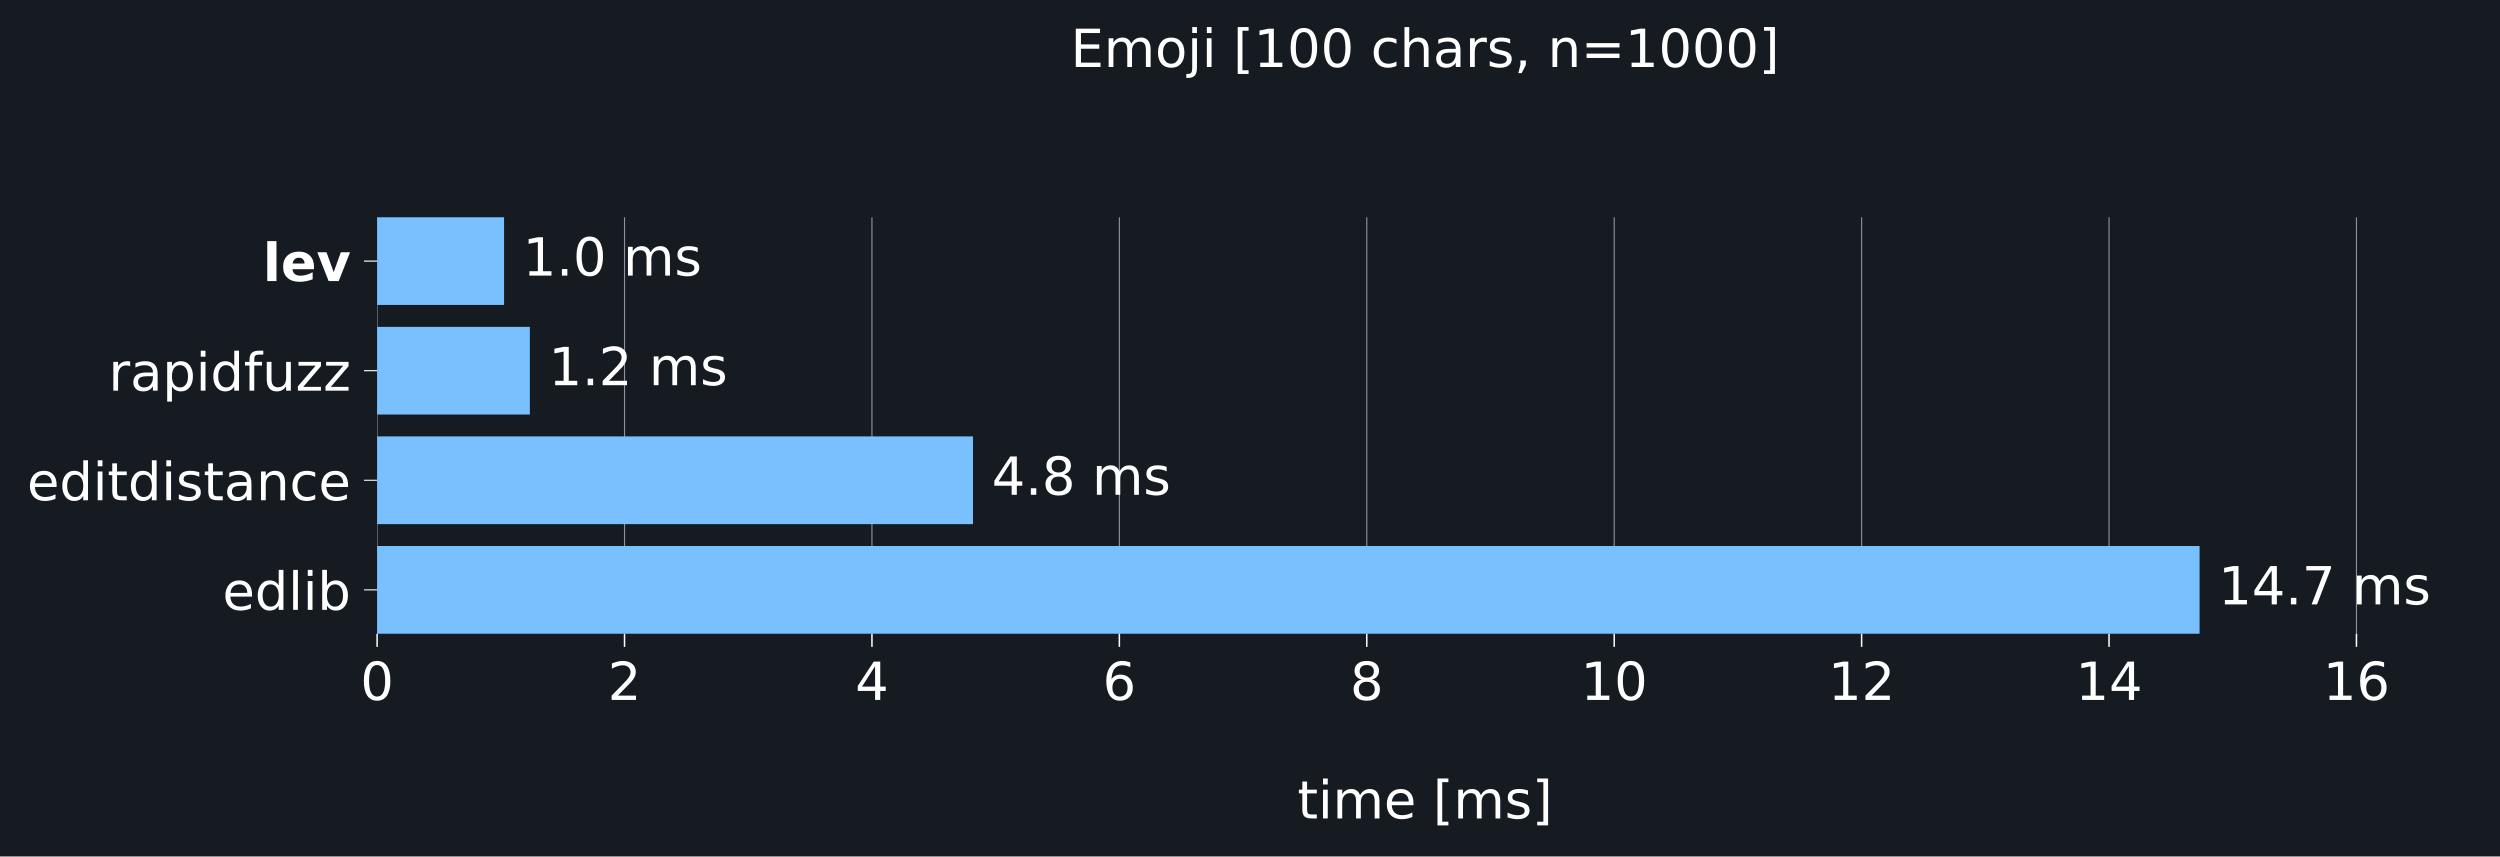
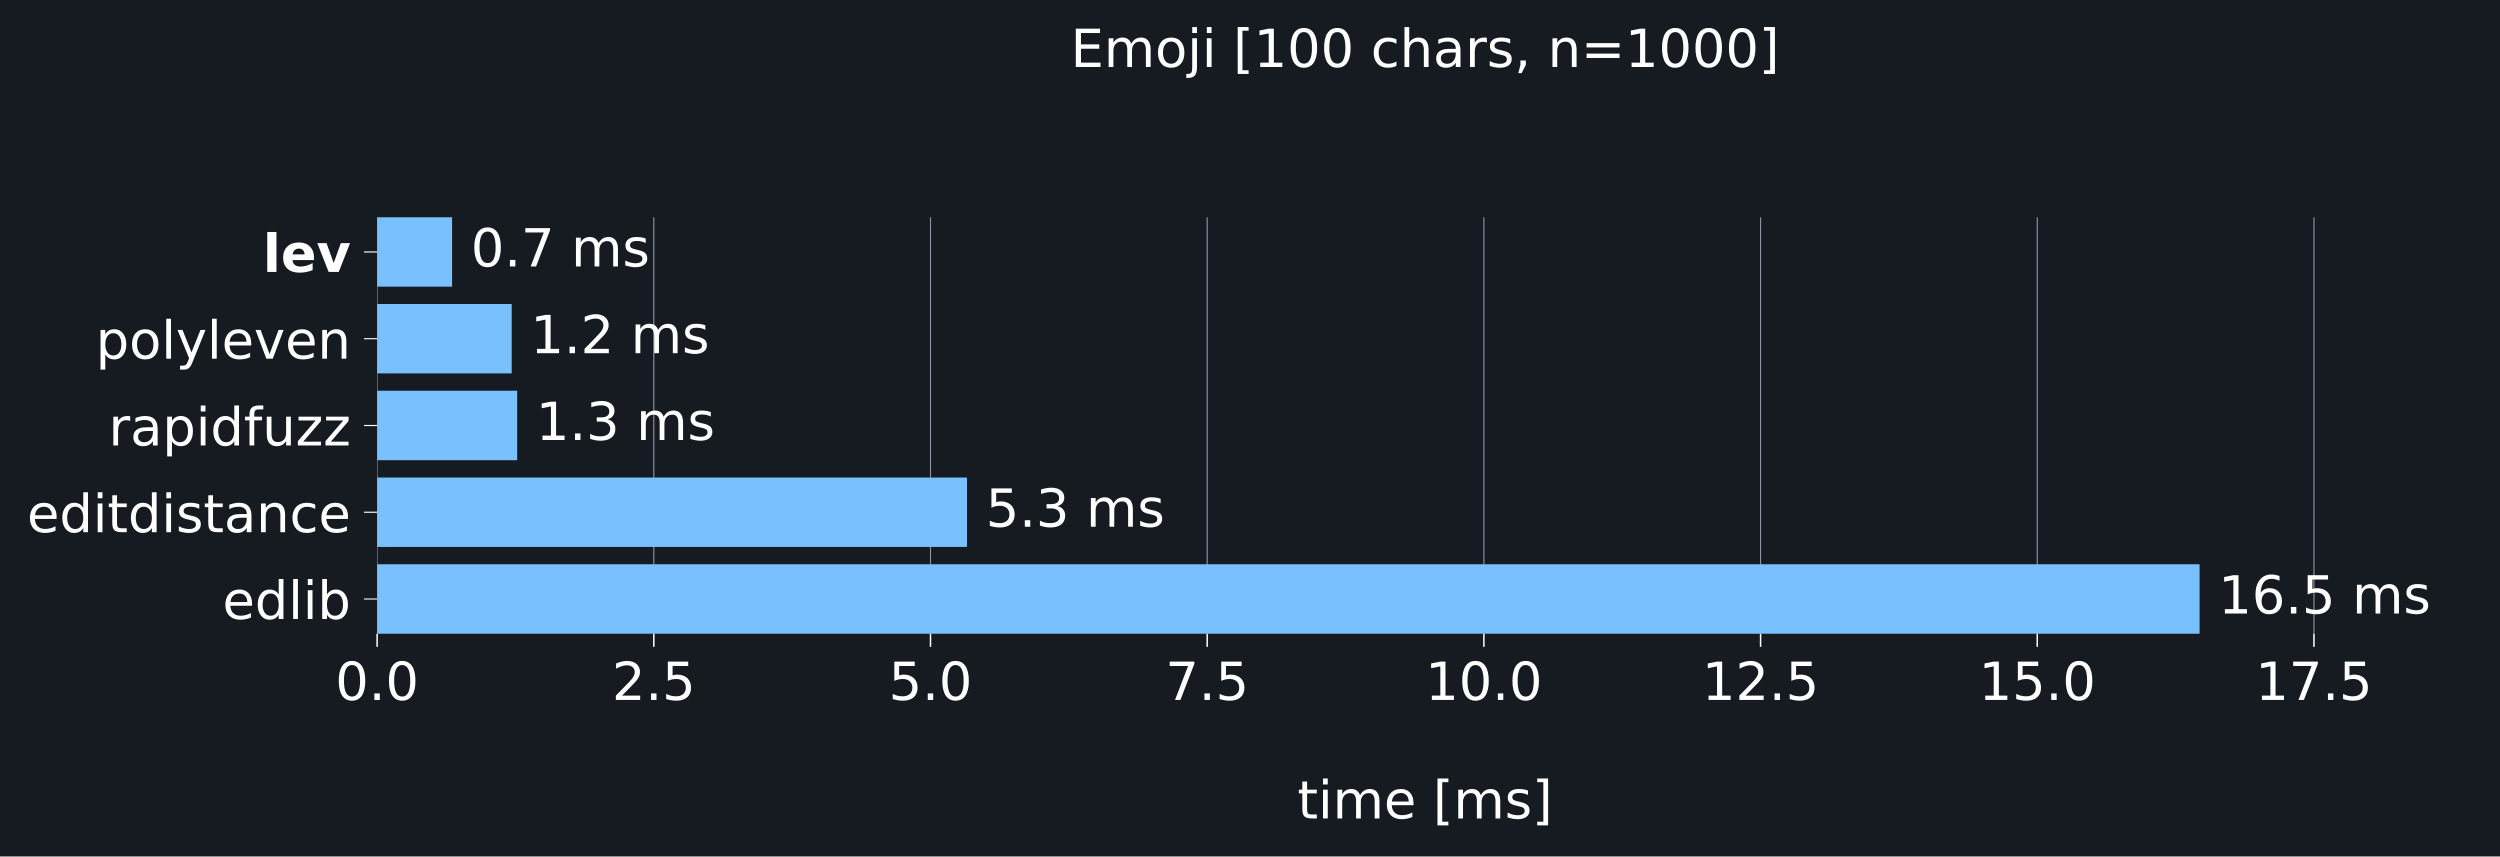
<svg xmlns="http://www.w3.org/2000/svg" xmlns:xlink="http://www.w3.org/1999/xlink" width="665.603pt" height="228.017pt" viewBox="0 0 665.603 228.017" version="1.1">
  <defs>
    <style type="text/css">*{stroke-linejoin: round; stroke-linecap: butt}</style>
  </defs>
  <g id="figure_1">
    <g id="patch_1">
      <path d="M 0 228.017 L 665.603 228.017 L 665.603 0 L 0 0 z " style="fill: #161b22" />
    </g>
    <g id="axes_1">
      <g id="patch_2">
        <path d="M 100.403 168.718 L 658.403 168.718 L 658.403 57.838 L 100.403 57.838 z " style="fill: #161b22" />
      </g>
      <g id="matplotlib.axis_1">
        <g id="xtick_1">
          <g id="line2d_1">
-             <path d="M 100.403 168.718 L 100.403 57.838 " clip-path="url(#pc20ee26c88)" style="fill: none; stroke: #8b949e; stroke-width: 0.3; stroke-linecap: square" />
+             <path d="M 100.403 168.718 L 100.403 57.838 " clip-path="url(#pb928fd0d01)" style="fill: none; stroke: #8b949e; stroke-width: 0.3; stroke-linecap: square" />
          </g>
          <g id="line2d_2">
            <defs>
-               <path id="m8f534c6c81" d="M 0 0 L 0 3.5 " style="stroke: #ffffff; stroke-width: 0.4" />
+               <path id="mb6491481a8" d="M 0 0 L 0 3.5 " style="stroke: #ffffff; stroke-width: 0.4" />
            </defs>
            <g>
-               <use xlink:href="#m8f534c6c81" x="100.403" y="168.718" style="fill: #ffffff; stroke: #ffffff; stroke-width: 0.4" />
+               <use xlink:href="#mb6491481a8" x="100.403" y="168.718" style="fill: #ffffff; stroke: #ffffff; stroke-width: 0.4" />
            </g>
          </g>
          <g id="text_1">
-             <g style="fill: #ffffff" transform="translate(95.94906 186.3556) scale(0.14 -0.14)">
+             <g style="fill: #ffffff" transform="translate(89.27062 186.3556) scale(0.14 -0.14)">
              <defs>
                <path id="DejaVuSans-30" d="M 2034 4250 Q 1547 4250 1301 3770 Q 1056 3291 1056 2328 Q 1056 1369 1301 889 Q 1547 409 2034 409 Q 2525 409 2770 889 Q 3016 1369 3016 2328 Q 3016 3291 2770 3770 Q 2525 4250 2034 4250 z M 2034 4750 Q 2819 4750 3233 4129 Q 3647 3509 3647 2328 Q 3647 1150 3233 529 Q 2819 -91 2034 -91 Q 1250 -91 836 529 Q 422 1150 422 2328 Q 422 3509 836 4129 Q 1250 4750 2034 4750 z " transform="scale(0.015625)" />
+                 <path id="DejaVuSans-2e" d="M 684 794 L 1344 794 L 1344 0 L 684 0 L 684 794 z " transform="scale(0.015625)" />
              </defs>
              <use xlink:href="#DejaVuSans-30" />
+               <use xlink:href="#DejaVuSans-2e" transform="translate(63.62305 0)" />
+               <use xlink:href="#DejaVuSans-30" transform="translate(95.41016 0)" />
            </g>
          </g>
        </g>
        <g id="xtick_2">
          <g id="line2d_3">
-             <path d="M 166.276 168.718 L 166.276 57.838 " clip-path="url(#pc20ee26c88)" style="fill: none; stroke: #8b949e; stroke-width: 0.3; stroke-linecap: square" />
+             <path d="M 174.069 168.718 L 174.069 57.838 " clip-path="url(#pb928fd0d01)" style="fill: none; stroke: #8b949e; stroke-width: 0.3; stroke-linecap: square" />
          </g>
          <g id="line2d_4">
            <g>
-               <use xlink:href="#m8f534c6c81" x="166.276" y="168.718" style="fill: #ffffff; stroke: #ffffff; stroke-width: 0.4" />
+               <use xlink:href="#mb6491481a8" x="174.069" y="168.718" style="fill: #ffffff; stroke: #ffffff; stroke-width: 0.4" />
            </g>
          </g>
          <g id="text_2">
-             <g style="fill: #ffffff" transform="translate(161.8218 186.3556) scale(0.14 -0.14)">
+             <g style="fill: #ffffff" transform="translate(162.9372 186.3556) scale(0.14 -0.14)">
              <defs>
                <path id="DejaVuSans-32" d="M 1228 531 L 3431 531 L 3431 0 L 469 0 L 469 531 Q 828 903 1448 1529 Q 2069 2156 2228 2338 Q 2531 2678 2651 2914 Q 2772 3150 2772 3378 Q 2772 3750 2511 3984 Q 2250 4219 1831 4219 Q 1534 4219 1204 4116 Q 875 4013 500 3803 L 500 4441 Q 881 4594 1212 4672 Q 1544 4750 1819 4750 Q 2544 4750 2975 4387 Q 3406 4025 3406 3419 Q 3406 3131 3298 2873 Q 3191 2616 2906 2266 Q 2828 2175 2409 1742 Q 1991 1309 1228 531 z " transform="scale(0.015625)" />
+                 <path id="DejaVuSans-35" d="M 691 4666 L 3169 4666 L 3169 4134 L 1269 4134 L 1269 2991 Q 1406 3038 1543 3061 Q 1681 3084 1819 3084 Q 2600 3084 3056 2656 Q 3513 2228 3513 1497 Q 3513 744 3044 326 Q 2575 -91 1722 -91 Q 1428 -91 1123 -41 Q 819 9 494 109 L 494 744 Q 775 591 1075 516 Q 1375 441 1709 441 Q 2250 441 2565 725 Q 2881 1009 2881 1497 Q 2881 1984 2565 2268 Q 2250 2553 1709 2553 Q 1456 2553 1204 2497 Q 953 2441 691 2322 L 691 4666 z " transform="scale(0.015625)" />
              </defs>
              <use xlink:href="#DejaVuSans-32" />
+               <use xlink:href="#DejaVuSans-2e" transform="translate(63.62305 0)" />
+               <use xlink:href="#DejaVuSans-35" transform="translate(95.41016 0)" />
            </g>
          </g>
        </g>
        <g id="xtick_3">
          <g id="line2d_5">
-             <path d="M 232.148 168.718 L 232.148 57.838 " clip-path="url(#pc20ee26c88)" style="fill: none; stroke: #8b949e; stroke-width: 0.3; stroke-linecap: square" />
+             <path d="M 247.736 168.718 L 247.736 57.838 " clip-path="url(#pb928fd0d01)" style="fill: none; stroke: #8b949e; stroke-width: 0.3; stroke-linecap: square" />
          </g>
          <g id="line2d_6">
            <g>
-               <use xlink:href="#m8f534c6c81" x="232.148" y="168.718" style="fill: #ffffff; stroke: #ffffff; stroke-width: 0.4" />
+               <use xlink:href="#mb6491481a8" x="247.736" y="168.718" style="fill: #ffffff; stroke: #ffffff; stroke-width: 0.4" />
            </g>
          </g>
          <g id="text_3">
-             <g style="fill: #ffffff" transform="translate(227.6946 186.3556) scale(0.14 -0.14)">
-               <defs>
-                 <path id="DejaVuSans-34" d="M 2419 4116 L 825 1625 L 2419 1625 L 2419 4116 z M 2253 4666 L 3047 4666 L 3047 1625 L 3713 1625 L 3713 1100 L 3047 1100 L 3047 0 L 2419 0 L 2419 1100 L 313 1100 L 313 1709 L 2253 4666 z " transform="scale(0.015625)" />
-               </defs>
-               <use xlink:href="#DejaVuSans-34" />
+             <g style="fill: #ffffff" transform="translate(236.6038 186.3556) scale(0.14 -0.14)">
+               <use xlink:href="#DejaVuSans-35" />
+               <use xlink:href="#DejaVuSans-2e" transform="translate(63.62305 0)" />
+               <use xlink:href="#DejaVuSans-30" transform="translate(95.41016 0)" />
            </g>
          </g>
        </g>
        <g id="xtick_4">
          <g id="line2d_7">
-             <path d="M 298.021 168.718 L 298.021 57.838 " clip-path="url(#pc20ee26c88)" style="fill: none; stroke: #8b949e; stroke-width: 0.3; stroke-linecap: square" />
+             <path d="M 321.403 168.718 L 321.403 57.838 " clip-path="url(#pb928fd0d01)" style="fill: none; stroke: #8b949e; stroke-width: 0.3; stroke-linecap: square" />
          </g>
          <g id="line2d_8">
            <g>
-               <use xlink:href="#m8f534c6c81" x="298.021" y="168.718" style="fill: #ffffff; stroke: #ffffff; stroke-width: 0.4" />
+               <use xlink:href="#mb6491481a8" x="321.403" y="168.718" style="fill: #ffffff; stroke: #ffffff; stroke-width: 0.4" />
            </g>
          </g>
          <g id="text_4">
-             <g style="fill: #ffffff" transform="translate(293.5674 186.3556) scale(0.14 -0.14)">
-               <defs>
-                 <path id="DejaVuSans-36" d="M 2113 2584 Q 1688 2584 1439 2293 Q 1191 2003 1191 1497 Q 1191 994 1439 701 Q 1688 409 2113 409 Q 2538 409 2786 701 Q 3034 994 3034 1497 Q 3034 2003 2786 2293 Q 2538 2584 2113 2584 z M 3366 4563 L 3366 3988 Q 3128 4100 2886 4159 Q 2644 4219 2406 4219 Q 1781 4219 1451 3797 Q 1122 3375 1075 2522 Q 1259 2794 1537 2939 Q 1816 3084 2150 3084 Q 2853 3084 3261 2657 Q 3669 2231 3669 1497 Q 3669 778 3244 343 Q 2819 -91 2113 -91 Q 1303 -91 875 529 Q 447 1150 447 2328 Q 447 3434 972 4092 Q 1497 4750 2381 4750 Q 2619 4750 2861 4703 Q 3103 4656 3366 4563 z " transform="scale(0.015625)" />
-               </defs>
-               <use xlink:href="#DejaVuSans-36" />
+             <g style="fill: #ffffff" transform="translate(310.2704 186.3556) scale(0.14 -0.14)">
+               <defs>
+                 <path id="DejaVuSans-37" d="M 525 4666 L 3525 4666 L 3525 4397 L 1831 0 L 1172 0 L 2766 4134 L 525 4134 L 525 4666 z " transform="scale(0.015625)" />
+               </defs>
+               <use xlink:href="#DejaVuSans-37" />
+               <use xlink:href="#DejaVuSans-2e" transform="translate(63.62305 0)" />
+               <use xlink:href="#DejaVuSans-35" transform="translate(95.41016 0)" />
            </g>
          </g>
        </g>
        <g id="xtick_5">
          <g id="line2d_9">
-             <path d="M 363.894 168.718 L 363.894 57.838 " clip-path="url(#pc20ee26c88)" style="fill: none; stroke: #8b949e; stroke-width: 0.3; stroke-linecap: square" />
+             <path d="M 395.069 168.718 L 395.069 57.838 " clip-path="url(#pb928fd0d01)" style="fill: none; stroke: #8b949e; stroke-width: 0.3; stroke-linecap: square" />
          </g>
          <g id="line2d_10">
            <g>
-               <use xlink:href="#m8f534c6c81" x="363.894" y="168.718" style="fill: #ffffff; stroke: #ffffff; stroke-width: 0.4" />
+               <use xlink:href="#mb6491481a8" x="395.069" y="168.718" style="fill: #ffffff; stroke: #ffffff; stroke-width: 0.4" />
            </g>
          </g>
          <g id="text_5">
-             <g style="fill: #ffffff" transform="translate(359.4401 186.3556) scale(0.14 -0.14)">
-               <defs>
-                 <path id="DejaVuSans-38" d="M 2034 2216 Q 1584 2216 1326 1975 Q 1069 1734 1069 1313 Q 1069 891 1326 650 Q 1584 409 2034 409 Q 2484 409 2743 651 Q 3003 894 3003 1313 Q 3003 1734 2745 1975 Q 2488 2216 2034 2216 z M 1403 2484 Q 997 2584 770 2862 Q 544 3141 544 3541 Q 544 4100 942 4425 Q 1341 4750 2034 4750 Q 2731 4750 3128 4425 Q 3525 4100 3525 3541 Q 3525 3141 3298 2862 Q 3072 2584 2669 2484 Q 3125 2378 3379 2068 Q 3634 1759 3634 1313 Q 3634 634 3220 271 Q 2806 -91 2034 -91 Q 1263 -91 848 271 Q 434 634 434 1313 Q 434 1759 690 2068 Q 947 2378 1403 2484 z M 1172 3481 Q 1172 3119 1398 2916 Q 1625 2713 2034 2713 Q 2441 2713 2670 2916 Q 2900 3119 2900 3481 Q 2900 3844 2670 4047 Q 2441 4250 2034 4250 Q 1625 4250 1398 4047 Q 1172 3844 1172 3481 z " transform="scale(0.015625)" />
-               </defs>
-               <use xlink:href="#DejaVuSans-38" />
+             <g style="fill: #ffffff" transform="translate(379.4833 186.3556) scale(0.14 -0.14)">
+               <defs>
+                 <path id="DejaVuSans-31" d="M 794 531 L 1825 531 L 1825 4091 L 703 3866 L 703 4441 L 1819 4666 L 2450 4666 L 2450 531 L 3481 531 L 3481 0 L 794 0 L 794 531 z " transform="scale(0.015625)" />
+               </defs>
+               <use xlink:href="#DejaVuSans-31" />
+               <use xlink:href="#DejaVuSans-30" transform="translate(63.62305 0)" />
+               <use xlink:href="#DejaVuSans-2e" transform="translate(127.2461 0)" />
+               <use xlink:href="#DejaVuSans-30" transform="translate(159.0332 0)" />
            </g>
          </g>
        </g>
        <g id="xtick_6">
          <g id="line2d_11">
-             <path d="M 429.767 168.718 L 429.767 57.838 " clip-path="url(#pc20ee26c88)" style="fill: none; stroke: #8b949e; stroke-width: 0.3; stroke-linecap: square" />
+             <path d="M 468.736 168.718 L 468.736 57.838 " clip-path="url(#pb928fd0d01)" style="fill: none; stroke: #8b949e; stroke-width: 0.3; stroke-linecap: square" />
          </g>
          <g id="line2d_12">
            <g>
-               <use xlink:href="#m8f534c6c81" x="429.767" y="168.718" style="fill: #ffffff; stroke: #ffffff; stroke-width: 0.4" />
+               <use xlink:href="#mb6491481a8" x="468.736" y="168.718" style="fill: #ffffff; stroke: #ffffff; stroke-width: 0.4" />
            </g>
          </g>
          <g id="text_6">
-             <g style="fill: #ffffff" transform="translate(420.8591 186.3556) scale(0.14 -0.14)">
-               <defs>
-                 <path id="DejaVuSans-31" d="M 794 531 L 1825 531 L 1825 4091 L 703 3866 L 703 4441 L 1819 4666 L 2450 4666 L 2450 531 L 3481 531 L 3481 0 L 794 0 L 794 531 z " transform="scale(0.015625)" />
-               </defs>
+             <g style="fill: #ffffff" transform="translate(453.1499 186.3556) scale(0.14 -0.14)">
              <use xlink:href="#DejaVuSans-31" />
-               <use xlink:href="#DejaVuSans-30" transform="translate(63.62305 0)" />
+               <use xlink:href="#DejaVuSans-32" transform="translate(63.62305 0)" />
+               <use xlink:href="#DejaVuSans-2e" transform="translate(127.2461 0)" />
+               <use xlink:href="#DejaVuSans-35" transform="translate(159.0332 0)" />
            </g>
          </g>
        </g>
        <g id="xtick_7">
          <g id="line2d_13">
-             <path d="M 495.639 168.718 L 495.639 57.838 " clip-path="url(#pc20ee26c88)" style="fill: none; stroke: #8b949e; stroke-width: 0.3; stroke-linecap: square" />
+             <path d="M 542.402 168.718 L 542.402 57.838 " clip-path="url(#pb928fd0d01)" style="fill: none; stroke: #8b949e; stroke-width: 0.3; stroke-linecap: square" />
          </g>
          <g id="line2d_14">
            <g>
-               <use xlink:href="#m8f534c6c81" x="495.639" y="168.718" style="fill: #ffffff; stroke: #ffffff; stroke-width: 0.4" />
+               <use xlink:href="#mb6491481a8" x="542.402" y="168.718" style="fill: #ffffff; stroke: #ffffff; stroke-width: 0.4" />
            </g>
          </g>
          <g id="text_7">
-             <g style="fill: #ffffff" transform="translate(486.7319 186.3556) scale(0.14 -0.14)">
+             <g style="fill: #ffffff" transform="translate(526.8165 186.3556) scale(0.14 -0.14)">
              <use xlink:href="#DejaVuSans-31" />
-               <use xlink:href="#DejaVuSans-32" transform="translate(63.62305 0)" />
+               <use xlink:href="#DejaVuSans-35" transform="translate(63.62305 0)" />
+               <use xlink:href="#DejaVuSans-2e" transform="translate(127.2461 0)" />
+               <use xlink:href="#DejaVuSans-30" transform="translate(159.0332 0)" />
            </g>
          </g>
        </g>
        <g id="xtick_8">
          <g id="line2d_15">
-             <path d="M 561.512 168.718 L 561.512 57.838 " clip-path="url(#pc20ee26c88)" style="fill: none; stroke: #8b949e; stroke-width: 0.3; stroke-linecap: square" />
+             <path d="M 616.069 168.718 L 616.069 57.838 " clip-path="url(#pb928fd0d01)" style="fill: none; stroke: #8b949e; stroke-width: 0.3; stroke-linecap: square" />
          </g>
          <g id="line2d_16">
            <g>
-               <use xlink:href="#m8f534c6c81" x="561.512" y="168.718" style="fill: #ffffff; stroke: #ffffff; stroke-width: 0.4" />
+               <use xlink:href="#mb6491481a8" x="616.069" y="168.718" style="fill: #ffffff; stroke: #ffffff; stroke-width: 0.4" />
            </g>
          </g>
          <g id="text_8">
-             <g style="fill: #ffffff" transform="translate(552.6047 186.3556) scale(0.14 -0.14)">
+             <g style="fill: #ffffff" transform="translate(600.4831 186.3556) scale(0.14 -0.14)">
              <use xlink:href="#DejaVuSans-31" />
-               <use xlink:href="#DejaVuSans-34" transform="translate(63.62305 0)" />
-             </g>
-           </g>
-         </g>
-         <g id="xtick_9">
-           <g id="line2d_17">
-             <path d="M 627.385 168.718 L 627.385 57.838 " clip-path="url(#pc20ee26c88)" style="fill: none; stroke: #8b949e; stroke-width: 0.3; stroke-linecap: square" />
-           </g>
-           <g id="line2d_18">
-             <g>
-               <use xlink:href="#m8f534c6c81" x="627.385" y="168.718" style="fill: #ffffff; stroke: #ffffff; stroke-width: 0.4" />
-             </g>
-           </g>
-           <g id="text_9">
-             <g style="fill: #ffffff" transform="translate(618.4774 186.3556) scale(0.14 -0.14)">
-               <use xlink:href="#DejaVuSans-31" />
-               <use xlink:href="#DejaVuSans-36" transform="translate(63.62305 0)" />
-             </g>
-           </g>
-         </g>
-         <g id="text_10">
+               <use xlink:href="#DejaVuSans-37" transform="translate(63.62305 0)" />
+               <use xlink:href="#DejaVuSans-2e" transform="translate(127.2461 0)" />
+               <use xlink:href="#DejaVuSans-35" transform="translate(159.0332 0)" />
+             </g>
+           </g>
+         </g>
+         <g id="text_9">
          <g style="fill: #ffffff" transform="translate(345.4364 217.905) scale(0.14 -0.14)">
            <defs>
              <path id="DejaVuSans-74" d="M 1172 4494 L 1172 3500 L 2356 3500 L 2356 3053 L 1172 3053 L 1172 1153 Q 1172 725 1289 603 Q 1406 481 1766 481 L 2356 481 L 2356 0 L 1766 0 Q 1100 0 847 248 Q 594 497 594 1153 L 594 3053 L 172 3053 L 172 3500 L 594 3500 L 594 4494 L 1172 4494 z " transform="scale(0.015625)" />
              <path id="DejaVuSans-69" d="M 603 3500 L 1178 3500 L 1178 0 L 603 0 L 603 3500 z M 603 4863 L 1178 4863 L 1178 4134 L 603 4134 L 603 4863 z " transform="scale(0.015625)" />
              <path id="DejaVuSans-6d" d="M 3328 2828 Q 3544 3216 3844 3400 Q 4144 3584 4550 3584 Q 5097 3584 5394 3201 Q 5691 2819 5691 2113 L 5691 0 L 5113 0 L 5113 2094 Q 5113 2597 4934 2840 Q 4756 3084 4391 3084 Q 3944 3084 3684 2787 Q 3425 2491 3425 1978 L 3425 0 L 2847 0 L 2847 2094 Q 2847 2600 2669 2842 Q 2491 3084 2119 3084 Q 1678 3084 1418 2786 Q 1159 2488 1159 1978 L 1159 0 L 581 0 L 581 3500 L 1159 3500 L 1159 2956 Q 1356 3278 1631 3431 Q 1906 3584 2284 3584 Q 2666 3584 2933 3390 Q 3200 3197 3328 2828 z " transform="scale(0.015625)" />
              <path id="DejaVuSans-65" d="M 3597 1894 L 3597 1613 L 953 1613 Q 991 1019 1311 708 Q 1631 397 2203 397 Q 2534 397 2845 478 Q 3156 559 3463 722 L 3463 178 Q 3153 47 2828 -22 Q 2503 -91 2169 -91 Q 1331 -91 842 396 Q 353 884 353 1716 Q 353 2575 817 3079 Q 1281 3584 2069 3584 Q 2775 3584 3186 3129 Q 3597 2675 3597 1894 z M 3022 2063 Q 3016 2534 2758 2815 Q 2500 3097 2075 3097 Q 1594 3097 1305 2825 Q 1016 2553 972 2059 L 3022 2063 z " transform="scale(0.015625)" />
              <path id="DejaVuSans-20" transform="scale(0.015625)" />
              <path id="DejaVuSans-5b" d="M 550 4863 L 1875 4863 L 1875 4416 L 1125 4416 L 1125 -397 L 1875 -397 L 1875 -844 L 550 -844 L 550 4863 z " transform="scale(0.015625)" />
              <path id="DejaVuSans-73" d="M 2834 3397 L 2834 2853 Q 2591 2978 2328 3040 Q 2066 3103 1784 3103 Q 1356 3103 1142 2972 Q 928 2841 928 2578 Q 928 2378 1081 2264 Q 1234 2150 1697 2047 L 1894 2003 Q 2506 1872 2764 1633 Q 3022 1394 3022 966 Q 3022 478 2636 193 Q 2250 -91 1575 -91 Q 1294 -91 989 -36 Q 684 19 347 128 L 347 722 Q 666 556 975 473 Q 1284 391 1588 391 Q 1994 391 2212 530 Q 2431 669 2431 922 Q 2431 1156 2273 1281 Q 2116 1406 1581 1522 L 1381 1569 Q 847 1681 609 1914 Q 372 2147 372 2553 Q 372 3047 722 3315 Q 1072 3584 1716 3584 Q 2034 3584 2315 3537 Q 2597 3491 2834 3397 z " transform="scale(0.015625)" />
              <path id="DejaVuSans-5d" d="M 1947 4863 L 1947 -844 L 622 -844 L 622 -397 L 1369 -397 L 1369 4416 L 622 4416 L 622 4863 L 1947 4863 z " transform="scale(0.015625)" />
            </defs>
            <use xlink:href="#DejaVuSans-74" />
            <use xlink:href="#DejaVuSans-69" transform="translate(39.20898 0)" />
            <use xlink:href="#DejaVuSans-6d" transform="translate(66.99219 0)" />
            <use xlink:href="#DejaVuSans-65" transform="translate(164.4043 0)" />
            <use xlink:href="#DejaVuSans-20" transform="translate(225.9277 0)" />
            <use xlink:href="#DejaVuSans-5b" transform="translate(257.7148 0)" />
            <use xlink:href="#DejaVuSans-6d" transform="translate(296.7285 0)" />
            <use xlink:href="#DejaVuSans-73" transform="translate(394.1406 0)" />
            <use xlink:href="#DejaVuSans-5d" transform="translate(446.2402 0)" />
          </g>
        </g>
      </g>
      <g id="matplotlib.axis_2">
        <g id="ytick_1">
-           <g id="line2d_19">
+           <g id="line2d_17">
            <defs>
-               <path id="m7efd86b086" d="M 0 0 L -3.5 0 " style="stroke: #ffffff; stroke-width: 0.3" />
+               <path id="m8fc2b0532f" d="M 0 0 L -3.5 0 " style="stroke: #ffffff; stroke-width: 0.3" />
            </defs>
            <g>
-               <use xlink:href="#m7efd86b086" x="100.403" y="157.046" style="fill: #ffffff; stroke: #ffffff; stroke-width: 0.3" />
-             </g>
-           </g>
-           <g id="text_11">
-             <g style="fill: #ffffff" transform="translate(59.23406 162.3651) scale(0.14 -0.14)">
+               <use xlink:href="#m8fc2b0532f" x="100.403" y="159.478" style="fill: #ffffff; stroke: #ffffff; stroke-width: 0.3" />
+             </g>
+           </g>
+           <g id="text_10">
+             <g style="fill: #ffffff" transform="translate(59.23406 164.7967) scale(0.14 -0.14)">
              <defs>
                <path id="DejaVuSans-64" d="M 2906 2969 L 2906 4863 L 3481 4863 L 3481 0 L 2906 0 L 2906 525 Q 2725 213 2448 61 Q 2172 -91 1784 -91 Q 1150 -91 751 415 Q 353 922 353 1747 Q 353 2572 751 3078 Q 1150 3584 1784 3584 Q 2172 3584 2448 3432 Q 2725 3281 2906 2969 z M 947 1747 Q 947 1113 1208 752 Q 1469 391 1925 391 Q 2381 391 2643 752 Q 2906 1113 2906 1747 Q 2906 2381 2643 2742 Q 2381 3103 1925 3103 Q 1469 3103 1208 2742 Q 947 2381 947 1747 z " transform="scale(0.015625)" />
                <path id="DejaVuSans-6c" d="M 603 4863 L 1178 4863 L 1178 0 L 603 0 L 603 4863 z " transform="scale(0.015625)" />
                <path id="DejaVuSans-62" d="M 3116 1747 Q 3116 2381 2855 2742 Q 2594 3103 2138 3103 Q 1681 3103 1420 2742 Q 1159 2381 1159 1747 Q 1159 1113 1420 752 Q 1681 391 2138 391 Q 2594 391 2855 752 Q 3116 1113 3116 1747 z M 1159 2969 Q 1341 3281 1617 3432 Q 1894 3584 2278 3584 Q 2916 3584 3314 3078 Q 3713 2572 3713 1747 Q 3713 922 3314 415 Q 2916 -91 2278 -91 Q 1894 -91 1617 61 Q 1341 213 1159 525 L 1159 0 L 581 0 L 581 4863 L 1159 4863 L 1159 2969 z " transform="scale(0.015625)" />
              </defs>
              <use xlink:href="#DejaVuSans-65" />
              <use xlink:href="#DejaVuSans-64" transform="translate(61.52344 0)" />
              <use xlink:href="#DejaVuSans-6c" transform="translate(125 0)" />
              <use xlink:href="#DejaVuSans-69" transform="translate(152.7832 0)" />
              <use xlink:href="#DejaVuSans-62" transform="translate(180.5664 0)" />
            </g>
          </g>
        </g>
        <g id="ytick_2">
-           <g id="line2d_20">
-             <g>
-               <use xlink:href="#m7efd86b086" x="100.403" y="127.867" style="fill: #ffffff; stroke: #ffffff; stroke-width: 0.3" />
-             </g>
-           </g>
-           <g id="text_12">
-             <g style="fill: #ffffff" transform="translate(7.2 133.1862) scale(0.14 -0.14)">
+           <g id="line2d_18">
+             <g>
+               <use xlink:href="#m8fc2b0532f" x="100.403" y="136.378" style="fill: #ffffff; stroke: #ffffff; stroke-width: 0.3" />
+             </g>
+           </g>
+           <g id="text_11">
+             <g style="fill: #ffffff" transform="translate(7.2 141.6967) scale(0.14 -0.14)">
              <defs>
                <path id="DejaVuSans-61" d="M 2194 1759 Q 1497 1759 1228 1600 Q 959 1441 959 1056 Q 959 750 1161 570 Q 1363 391 1709 391 Q 2188 391 2477 730 Q 2766 1069 2766 1631 L 2766 1759 L 2194 1759 z M 3341 1997 L 3341 0 L 2766 0 L 2766 531 Q 2569 213 2275 61 Q 1981 -91 1556 -91 Q 1019 -91 701 211 Q 384 513 384 1019 Q 384 1609 779 1909 Q 1175 2209 1959 2209 L 2766 2209 L 2766 2266 Q 2766 2663 2505 2880 Q 2244 3097 1772 3097 Q 1472 3097 1187 3025 Q 903 2953 641 2809 L 641 3341 Q 956 3463 1253 3523 Q 1550 3584 1831 3584 Q 2591 3584 2966 3190 Q 3341 2797 3341 1997 z " transform="scale(0.015625)" />
                <path id="DejaVuSans-6e" d="M 3513 2113 L 3513 0 L 2938 0 L 2938 2094 Q 2938 2591 2744 2837 Q 2550 3084 2163 3084 Q 1697 3084 1428 2787 Q 1159 2491 1159 1978 L 1159 0 L 581 0 L 581 3500 L 1159 3500 L 1159 2956 Q 1366 3272 1645 3428 Q 1925 3584 2291 3584 Q 2894 3584 3203 3211 Q 3513 2838 3513 2113 z " transform="scale(0.015625)" />
                <path id="DejaVuSans-63" d="M 3122 3366 L 3122 2828 Q 2878 2963 2633 3030 Q 2388 3097 2138 3097 Q 1578 3097 1268 2742 Q 959 2388 959 1747 Q 959 1106 1268 751 Q 1578 397 2138 397 Q 2388 397 2633 464 Q 2878 531 3122 666 L 3122 134 Q 2881 22 2623 -34 Q 2366 -91 2075 -91 Q 1284 -91 818 406 Q 353 903 353 1747 Q 353 2603 823 3093 Q 1294 3584 2113 3584 Q 2378 3584 2631 3529 Q 2884 3475 3122 3366 z " transform="scale(0.015625)" />
              </defs>
              <use xlink:href="#DejaVuSans-65" />
              <use xlink:href="#DejaVuSans-64" transform="translate(61.52344 0)" />
              <use xlink:href="#DejaVuSans-69" transform="translate(125 0)" />
              <use xlink:href="#DejaVuSans-74" transform="translate(152.7832 0)" />
              <use xlink:href="#DejaVuSans-64" transform="translate(191.9922 0)" />
              <use xlink:href="#DejaVuSans-69" transform="translate(255.4688 0)" />
              <use xlink:href="#DejaVuSans-73" transform="translate(283.252 0)" />
              <use xlink:href="#DejaVuSans-74" transform="translate(335.3516 0)" />
              <use xlink:href="#DejaVuSans-61" transform="translate(374.5605 0)" />
              <use xlink:href="#DejaVuSans-6e" transform="translate(435.8398 0)" />
              <use xlink:href="#DejaVuSans-63" transform="translate(499.2188 0)" />
              <use xlink:href="#DejaVuSans-65" transform="translate(554.1992 0)" />
            </g>
          </g>
        </g>
        <g id="ytick_3">
-           <g id="line2d_21">
-             <g>
-               <use xlink:href="#m7efd86b086" x="100.403" y="98.688" style="fill: #ffffff; stroke: #ffffff; stroke-width: 0.3" />
-             </g>
-           </g>
-           <g id="text_13">
-             <g style="fill: #ffffff" transform="translate(28.90656 104.0072) scale(0.14 -0.14)">
+           <g id="line2d_19">
+             <g>
+               <use xlink:href="#m8fc2b0532f" x="100.403" y="113.278" style="fill: #ffffff; stroke: #ffffff; stroke-width: 0.3" />
+             </g>
+           </g>
+           <g id="text_12">
+             <g style="fill: #ffffff" transform="translate(28.90656 118.5967) scale(0.14 -0.14)">
              <defs>
                <path id="DejaVuSans-72" d="M 2631 2963 Q 2534 3019 2420 3045 Q 2306 3072 2169 3072 Q 1681 3072 1420 2755 Q 1159 2438 1159 1844 L 1159 0 L 581 0 L 581 3500 L 1159 3500 L 1159 2956 Q 1341 3275 1631 3429 Q 1922 3584 2338 3584 Q 2397 3584 2469 3576 Q 2541 3569 2628 3553 L 2631 2963 z " transform="scale(0.015625)" />
                <path id="DejaVuSans-70" d="M 1159 525 L 1159 -1331 L 581 -1331 L 581 3500 L 1159 3500 L 1159 2969 Q 1341 3281 1617 3432 Q 1894 3584 2278 3584 Q 2916 3584 3314 3078 Q 3713 2572 3713 1747 Q 3713 922 3314 415 Q 2916 -91 2278 -91 Q 1894 -91 1617 61 Q 1341 213 1159 525 z M 3116 1747 Q 3116 2381 2855 2742 Q 2594 3103 2138 3103 Q 1681 3103 1420 2742 Q 1159 2381 1159 1747 Q 1159 1113 1420 752 Q 1681 391 2138 391 Q 2594 391 2855 752 Q 3116 1113 3116 1747 z " transform="scale(0.015625)" />
                <path id="DejaVuSans-66" d="M 2375 4863 L 2375 4384 L 1825 4384 Q 1516 4384 1395 4259 Q 1275 4134 1275 3809 L 1275 3500 L 2222 3500 L 2222 3053 L 1275 3053 L 1275 0 L 697 0 L 697 3053 L 147 3053 L 147 3500 L 697 3500 L 697 3744 Q 697 4328 969 4595 Q 1241 4863 1831 4863 L 2375 4863 z " transform="scale(0.015625)" />
                <path id="DejaVuSans-75" d="M 544 1381 L 544 3500 L 1119 3500 L 1119 1403 Q 1119 906 1312 657 Q 1506 409 1894 409 Q 2359 409 2629 706 Q 2900 1003 2900 1516 L 2900 3500 L 3475 3500 L 3475 0 L 2900 0 L 2900 538 Q 2691 219 2414 64 Q 2138 -91 1772 -91 Q 1169 -91 856 284 Q 544 659 544 1381 z M 1991 3584 L 1991 3584 z " transform="scale(0.015625)" />
                <path id="DejaVuSans-7a" d="M 353 3500 L 3084 3500 L 3084 2975 L 922 459 L 3084 459 L 3084 0 L 275 0 L 275 525 L 2438 3041 L 353 3041 L 353 3500 z " transform="scale(0.015625)" />
              </defs>
              <use xlink:href="#DejaVuSans-72" />
              <use xlink:href="#DejaVuSans-61" transform="translate(41.11328 0)" />
              <use xlink:href="#DejaVuSans-70" transform="translate(102.3926 0)" />
              <use xlink:href="#DejaVuSans-69" transform="translate(165.8691 0)" />
              <use xlink:href="#DejaVuSans-64" transform="translate(193.6523 0)" />
              <use xlink:href="#DejaVuSans-66" transform="translate(257.1289 0)" />
              <use xlink:href="#DejaVuSans-75" transform="translate(292.334 0)" />
              <use xlink:href="#DejaVuSans-7a" transform="translate(355.7129 0)" />
              <use xlink:href="#DejaVuSans-7a" transform="translate(408.2031 0)" />
            </g>
          </g>
        </g>
        <g id="ytick_4">
-           <g id="line2d_22">
-             <g>
-               <use xlink:href="#m7efd86b086" x="100.403" y="69.509" style="fill: #ffffff; stroke: #ffffff; stroke-width: 0.3" />
+           <g id="line2d_20">
+             <g>
+               <use xlink:href="#m8fc2b0532f" x="100.403" y="90.178" style="fill: #ffffff; stroke: #ffffff; stroke-width: 0.3" />
+             </g>
+           </g>
+           <g id="text_13">
+             <g style="fill: #ffffff" transform="translate(25.49625 95.49672) scale(0.14 -0.14)">
+               <defs>
+                 <path id="DejaVuSans-6f" d="M 1959 3097 Q 1497 3097 1228 2736 Q 959 2375 959 1747 Q 959 1119 1226 758 Q 1494 397 1959 397 Q 2419 397 2687 759 Q 2956 1122 2956 1747 Q 2956 2369 2687 2733 Q 2419 3097 1959 3097 z M 1959 3584 Q 2709 3584 3137 3096 Q 3566 2609 3566 1747 Q 3566 888 3137 398 Q 2709 -91 1959 -91 Q 1206 -91 779 398 Q 353 888 353 1747 Q 353 2609 779 3096 Q 1206 3584 1959 3584 z " transform="scale(0.015625)" />
+                 <path id="DejaVuSans-79" d="M 2059 -325 Q 1816 -950 1584 -1140 Q 1353 -1331 966 -1331 L 506 -1331 L 506 -850 L 844 -850 Q 1081 -850 1212 -737 Q 1344 -625 1503 -206 L 1606 56 L 191 3500 L 800 3500 L 1894 763 L 2988 3500 L 3597 3500 L 2059 -325 z " transform="scale(0.015625)" />
+                 <path id="DejaVuSans-76" d="M 191 3500 L 800 3500 L 1894 563 L 2988 3500 L 3597 3500 L 2284 0 L 1503 0 L 191 3500 z " transform="scale(0.015625)" />
+               </defs>
+               <use xlink:href="#DejaVuSans-70" />
+               <use xlink:href="#DejaVuSans-6f" transform="translate(63.47656 0)" />
+               <use xlink:href="#DejaVuSans-6c" transform="translate(124.6582 0)" />
+               <use xlink:href="#DejaVuSans-79" transform="translate(152.4414 0)" />
+               <use xlink:href="#DejaVuSans-6c" transform="translate(211.6211 0)" />
+               <use xlink:href="#DejaVuSans-65" transform="translate(239.4043 0)" />
+               <use xlink:href="#DejaVuSans-76" transform="translate(300.9277 0)" />
+               <use xlink:href="#DejaVuSans-65" transform="translate(360.1074 0)" />
+               <use xlink:href="#DejaVuSans-6e" transform="translate(421.6309 0)" />
+             </g>
+           </g>
+         </g>
+         <g id="ytick_5">
+           <g id="line2d_21">
+             <g>
+               <use xlink:href="#m8fc2b0532f" x="100.403" y="67.078" style="fill: #ffffff; stroke: #ffffff; stroke-width: 0.3" />
            </g>
          </g>
          <g id="text_14">
-             <g style="fill: #ffffff" transform="translate(69.98125 74.8283) scale(0.14 -0.14)">
+             <g style="fill: #ffffff" transform="translate(69.98125 72.39672) scale(0.14 -0.14)">
              <defs>
                <path id="DejaVuSans-Bold-6c" d="M 538 4863 L 1656 4863 L 1656 0 L 538 0 L 538 4863 z " transform="scale(0.015625)" />
                <path id="DejaVuSans-Bold-65" d="M 4031 1759 L 4031 1441 L 1416 1441 Q 1456 1047 1700 850 Q 1944 653 2381 653 Q 2734 653 3104 758 Q 3475 863 3866 1075 L 3866 213 Q 3469 63 3072 -14 Q 2675 -91 2278 -91 Q 1328 -91 801 392 Q 275 875 275 1747 Q 275 2603 792 3093 Q 1309 3584 2216 3584 Q 3041 3584 3536 3087 Q 4031 2591 4031 1759 z M 2881 2131 Q 2881 2450 2695 2645 Q 2509 2841 2209 2841 Q 1884 2841 1681 2658 Q 1478 2475 1428 2131 L 2881 2131 z " transform="scale(0.015625)" />
                <path id="DejaVuSans-Bold-76" d="M 97 3500 L 1216 3500 L 2088 1081 L 2956 3500 L 4078 3500 L 2700 0 L 1472 0 L 97 3500 z " transform="scale(0.015625)" />
              </defs>
              <use xlink:href="#DejaVuSans-Bold-6c" />
              <use xlink:href="#DejaVuSans-Bold-65" transform="translate(34.27734 0)" />
              <use xlink:href="#DejaVuSans-Bold-76" transform="translate(102.0996 0)" />
            </g>
          </g>
        </g>
      </g>
      <g id="patch_3">
-         <path d="M 100.403 168.718 L 585.62 168.718 L 585.62 145.375 L 100.403 145.375 z " clip-path="url(#pc20ee26c88)" style="fill: #79c0ff" />
+         <path d="M 100.403 168.718 L 585.62 168.718 L 585.62 150.238 L 100.403 150.238 z " clip-path="url(#pb928fd0d01)" style="fill: #79c0ff" />
      </g>
      <g id="patch_4">
-         <path d="M 100.403 139.539 L 259.052 139.539 L 259.052 116.196 L 100.403 116.196 z " clip-path="url(#pc20ee26c88)" style="fill: #79c0ff" />
+         <path d="M 100.403 145.618 L 257.451 145.618 L 257.451 127.138 L 100.403 127.138 z " clip-path="url(#pb928fd0d01)" style="fill: #79c0ff" />
      </g>
      <g id="patch_5">
-         <path d="M 100.403 110.36 L 141.068 110.36 L 141.068 87.017 L 100.403 87.017 z " clip-path="url(#pc20ee26c88)" style="fill: #79c0ff" />
+         <path d="M 100.403 122.518 L 137.692 122.518 L 137.692 104.038 L 100.403 104.038 z " clip-path="url(#pb928fd0d01)" style="fill: #79c0ff" />
      </g>
      <g id="patch_6">
-         <path d="M 100.403 81.181 L 134.205 81.181 L 134.205 57.838 L 100.403 57.838 z " clip-path="url(#pc20ee26c88)" style="fill: #79c0ff" />
+         <path d="M 100.403 99.418 L 136.234 99.418 L 136.234 80.938 L 100.403 80.938 z " clip-path="url(#pb928fd0d01)" style="fill: #79c0ff" />
+       </g>
+       <g id="patch_7">
+         <path d="M 100.403 76.318 L 120.36 76.318 L 120.36 57.838 L 100.403 57.838 z " clip-path="url(#pb928fd0d01)" style="fill: #79c0ff" />
      </g>
      <g id="text_15">
-         <g style="fill: #ffffff" transform="translate(590.6202 160.9094) scale(0.14 -0.14)">
+         <g style="fill: #ffffff" transform="translate(590.6202 163.3409) scale(0.14 -0.14)">
          <defs>
-             <path id="DejaVuSans-2e" d="M 684 794 L 1344 794 L 1344 0 L 684 0 L 684 794 z " transform="scale(0.015625)" />
-             <path id="DejaVuSans-37" d="M 525 4666 L 3525 4666 L 3525 4397 L 1831 0 L 1172 0 L 2766 4134 L 525 4134 L 525 4666 z " transform="scale(0.015625)" />
+             <path id="DejaVuSans-36" d="M 2113 2584 Q 1688 2584 1439 2293 Q 1191 2003 1191 1497 Q 1191 994 1439 701 Q 1688 409 2113 409 Q 2538 409 2786 701 Q 3034 994 3034 1497 Q 3034 2003 2786 2293 Q 2538 2584 2113 2584 z M 3366 4563 L 3366 3988 Q 3128 4100 2886 4159 Q 2644 4219 2406 4219 Q 1781 4219 1451 3797 Q 1122 3375 1075 2522 Q 1259 2794 1537 2939 Q 1816 3084 2150 3084 Q 2853 3084 3261 2657 Q 3669 2231 3669 1497 Q 3669 778 3244 343 Q 2819 -91 2113 -91 Q 1303 -91 875 529 Q 447 1150 447 2328 Q 447 3434 972 4092 Q 1497 4750 2381 4750 Q 2619 4750 2861 4703 Q 3103 4656 3366 4563 z " transform="scale(0.015625)" />
          </defs>
          <use xlink:href="#DejaVuSans-31" />
-           <use xlink:href="#DejaVuSans-34" transform="translate(63.62305 0)" />
+           <use xlink:href="#DejaVuSans-36" transform="translate(63.62305 0)" />
          <use xlink:href="#DejaVuSans-2e" transform="translate(127.2461 0)" />
-           <use xlink:href="#DejaVuSans-37" transform="translate(159.0332 0)" />
+           <use xlink:href="#DejaVuSans-35" transform="translate(159.0332 0)" />
          <use xlink:href="#DejaVuSans-20" transform="translate(222.6562 0)" />
          <use xlink:href="#DejaVuSans-6d" transform="translate(254.4434 0)" />
          <use xlink:href="#DejaVuSans-73" transform="translate(351.8555 0)" />
        </g>
      </g>
      <g id="text_16">
-         <g style="fill: #ffffff" transform="translate(264.0519 131.7304) scale(0.14 -0.14)">
-           <use xlink:href="#DejaVuSans-34" />
+         <g style="fill: #ffffff" transform="translate(262.4514 140.2409) scale(0.14 -0.14)">
+           <defs>
+             <path id="DejaVuSans-33" d="M 2597 2516 Q 3050 2419 3304 2112 Q 3559 1806 3559 1356 Q 3559 666 3084 287 Q 2609 -91 1734 -91 Q 1441 -91 1130 -33 Q 819 25 488 141 L 488 750 Q 750 597 1062 519 Q 1375 441 1716 441 Q 2309 441 2620 675 Q 2931 909 2931 1356 Q 2931 1769 2642 2001 Q 2353 2234 1838 2234 L 1294 2234 L 1294 2753 L 1863 2753 Q 2328 2753 2575 2939 Q 2822 3125 2822 3475 Q 2822 3834 2567 4026 Q 2313 4219 1838 4219 Q 1578 4219 1281 4162 Q 984 4106 628 3988 L 628 4550 Q 988 4650 1302 4700 Q 1616 4750 1894 4750 Q 2613 4750 3031 4423 Q 3450 4097 3450 3541 Q 3450 3153 3228 2886 Q 3006 2619 2597 2516 z " transform="scale(0.015625)" />
+           </defs>
+           <use xlink:href="#DejaVuSans-35" />
          <use xlink:href="#DejaVuSans-2e" transform="translate(63.62305 0)" />
-           <use xlink:href="#DejaVuSans-38" transform="translate(95.41016 0)" />
+           <use xlink:href="#DejaVuSans-33" transform="translate(95.41016 0)" />
          <use xlink:href="#DejaVuSans-20" transform="translate(159.0332 0)" />
          <use xlink:href="#DejaVuSans-6d" transform="translate(190.8203 0)" />
          <use xlink:href="#DejaVuSans-73" transform="translate(288.2324 0)" />
        </g>
      </g>
      <g id="text_17">
-         <g style="fill: #ffffff" transform="translate(146.0682 102.5515) scale(0.14 -0.14)">
+         <g style="fill: #ffffff" transform="translate(142.6916 117.1409) scale(0.14 -0.14)">
+           <use xlink:href="#DejaVuSans-31" />
+           <use xlink:href="#DejaVuSans-2e" transform="translate(63.62305 0)" />
+           <use xlink:href="#DejaVuSans-33" transform="translate(95.41016 0)" />
+           <use xlink:href="#DejaVuSans-20" transform="translate(159.0332 0)" />
+           <use xlink:href="#DejaVuSans-6d" transform="translate(190.8203 0)" />
+           <use xlink:href="#DejaVuSans-73" transform="translate(288.2324 0)" />
+         </g>
+       </g>
+       <g id="text_18">
+         <g style="fill: #ffffff" transform="translate(141.2343 94.04094) scale(0.14 -0.14)">
          <use xlink:href="#DejaVuSans-31" />
          <use xlink:href="#DejaVuSans-2e" transform="translate(63.62305 0)" />
          <use xlink:href="#DejaVuSans-32" transform="translate(95.41016 0)" />
          <use xlink:href="#DejaVuSans-20" transform="translate(159.0332 0)" />
          <use xlink:href="#DejaVuSans-6d" transform="translate(190.8203 0)" />
          <use xlink:href="#DejaVuSans-73" transform="translate(288.2324 0)" />
        </g>
      </g>
-       <g id="text_18">
-         <g style="fill: #ffffff" transform="translate(139.2052 73.37252) scale(0.14 -0.14)">
-           <use xlink:href="#DejaVuSans-31" />
+       <g id="text_19">
+         <g style="fill: #ffffff" transform="translate(125.3603 70.94094) scale(0.14 -0.14)">
+           <use xlink:href="#DejaVuSans-30" />
          <use xlink:href="#DejaVuSans-2e" transform="translate(63.62305 0)" />
-           <use xlink:href="#DejaVuSans-30" transform="translate(95.41016 0)" />
+           <use xlink:href="#DejaVuSans-37" transform="translate(95.41016 0)" />
          <use xlink:href="#DejaVuSans-20" transform="translate(159.0332 0)" />
          <use xlink:href="#DejaVuSans-6d" transform="translate(190.8203 0)" />
          <use xlink:href="#DejaVuSans-73" transform="translate(288.2324 0)" />
        </g>
      </g>
-       <g id="text_19">
+       <g id="text_20">
        <g style="fill: #ffffff" transform="translate(285.0505 17.83781) scale(0.14 -0.14)">
          <defs>
            <path id="DejaVuSans-45" d="M 628 4666 L 3578 4666 L 3578 4134 L 1259 4134 L 1259 2753 L 3481 2753 L 3481 2222 L 1259 2222 L 1259 531 L 3634 531 L 3634 0 L 628 0 L 628 4666 z " transform="scale(0.015625)" />
-             <path id="DejaVuSans-6f" d="M 1959 3097 Q 1497 3097 1228 2736 Q 959 2375 959 1747 Q 959 1119 1226 758 Q 1494 397 1959 397 Q 2419 397 2687 759 Q 2956 1122 2956 1747 Q 2956 2369 2687 2733 Q 2419 3097 1959 3097 z M 1959 3584 Q 2709 3584 3137 3096 Q 3566 2609 3566 1747 Q 3566 888 3137 398 Q 2709 -91 1959 -91 Q 1206 -91 779 398 Q 353 888 353 1747 Q 353 2609 779 3096 Q 1206 3584 1959 3584 z " transform="scale(0.015625)" />
            <path id="DejaVuSans-6a" d="M 603 3500 L 1178 3500 L 1178 -63 Q 1178 -731 923 -1031 Q 669 -1331 103 -1331 L -116 -1331 L -116 -844 L 38 -844 Q 366 -844 484 -692 Q 603 -541 603 -63 L 603 3500 z M 603 4863 L 1178 4863 L 1178 4134 L 603 4134 L 603 4863 z " transform="scale(0.015625)" />
            <path id="DejaVuSans-68" d="M 3513 2113 L 3513 0 L 2938 0 L 2938 2094 Q 2938 2591 2744 2837 Q 2550 3084 2163 3084 Q 1697 3084 1428 2787 Q 1159 2491 1159 1978 L 1159 0 L 581 0 L 581 4863 L 1159 4863 L 1159 2956 Q 1366 3272 1645 3428 Q 1925 3584 2291 3584 Q 2894 3584 3203 3211 Q 3513 2838 3513 2113 z " transform="scale(0.015625)" />
            <path id="DejaVuSans-2c" d="M 750 794 L 1409 794 L 1409 256 L 897 -744 L 494 -744 L 750 256 L 750 794 z " transform="scale(0.015625)" />
            <path id="DejaVuSans-3d" d="M 678 2906 L 4684 2906 L 4684 2381 L 678 2381 L 678 2906 z M 678 1631 L 4684 1631 L 4684 1100 L 678 1100 L 678 1631 z " transform="scale(0.015625)" />
          </defs>
          <use xlink:href="#DejaVuSans-45" />
          <use xlink:href="#DejaVuSans-6d" transform="translate(63.18359 0)" />
          <use xlink:href="#DejaVuSans-6f" transform="translate(160.5957 0)" />
          <use xlink:href="#DejaVuSans-6a" transform="translate(221.7773 0)" />
          <use xlink:href="#DejaVuSans-69" transform="translate(249.5605 0)" />
          <use xlink:href="#DejaVuSans-20" transform="translate(277.3438 0)" />
          <use xlink:href="#DejaVuSans-5b" transform="translate(309.1309 0)" />
          <use xlink:href="#DejaVuSans-31" transform="translate(348.1445 0)" />
          <use xlink:href="#DejaVuSans-30" transform="translate(411.7676 0)" />
          <use xlink:href="#DejaVuSans-30" transform="translate(475.3906 0)" />
          <use xlink:href="#DejaVuSans-20" transform="translate(539.0137 0)" />
          <use xlink:href="#DejaVuSans-63" transform="translate(570.8008 0)" />
          <use xlink:href="#DejaVuSans-68" transform="translate(625.7812 0)" />
          <use xlink:href="#DejaVuSans-61" transform="translate(689.1602 0)" />
          <use xlink:href="#DejaVuSans-72" transform="translate(750.4395 0)" />
          <use xlink:href="#DejaVuSans-73" transform="translate(791.5527 0)" />
          <use xlink:href="#DejaVuSans-2c" transform="translate(843.6523 0)" />
          <use xlink:href="#DejaVuSans-20" transform="translate(875.4395 0)" />
          <use xlink:href="#DejaVuSans-6e" transform="translate(907.2266 0)" />
          <use xlink:href="#DejaVuSans-3d" transform="translate(970.6055 0)" />
          <use xlink:href="#DejaVuSans-31" transform="translate(1054.395 0)" />
          <use xlink:href="#DejaVuSans-30" transform="translate(1118.018 0)" />
          <use xlink:href="#DejaVuSans-30" transform="translate(1181.641 0)" />
          <use xlink:href="#DejaVuSans-30" transform="translate(1245.264 0)" />
          <use xlink:href="#DejaVuSans-5d" transform="translate(1308.887 0)" />
        </g>
      </g>
    </g>
  </g>
  <defs>
-     <clipPath id="pc20ee26c88">
+     <clipPath id="pb928fd0d01">
      <rect x="100.403" y="57.838" width="558" height="110.88" />
    </clipPath>
  </defs>
</svg>
